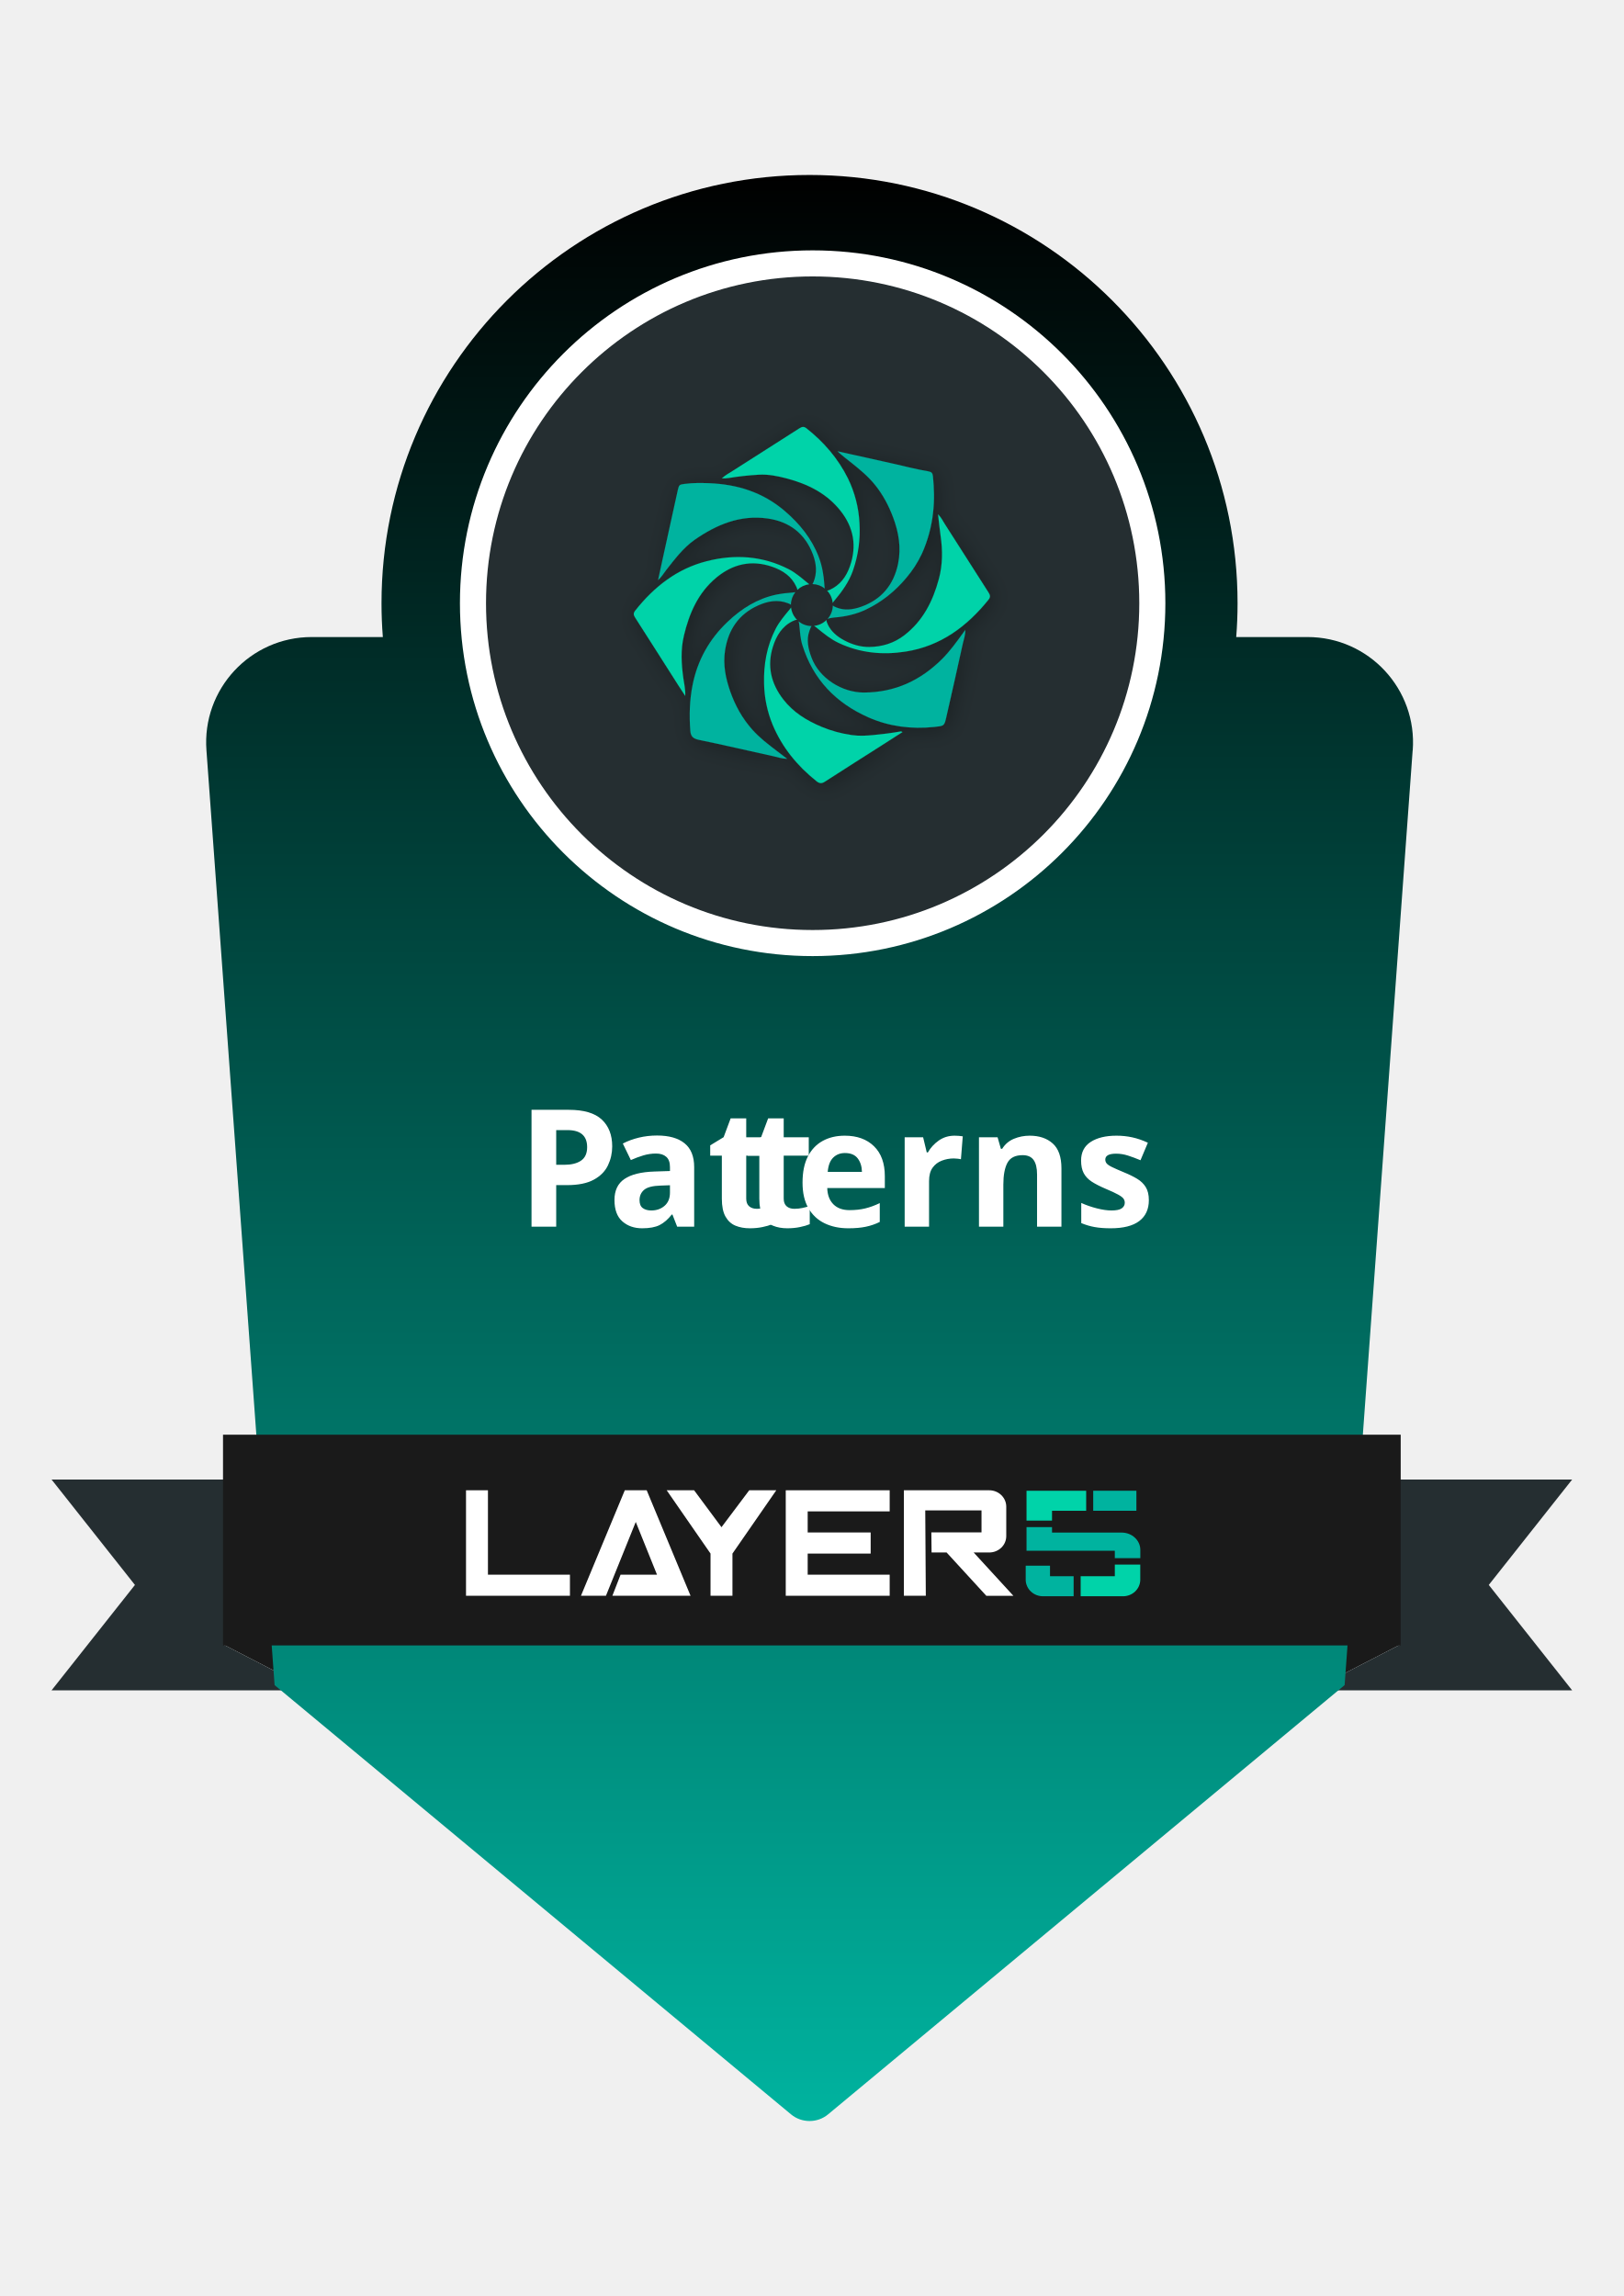
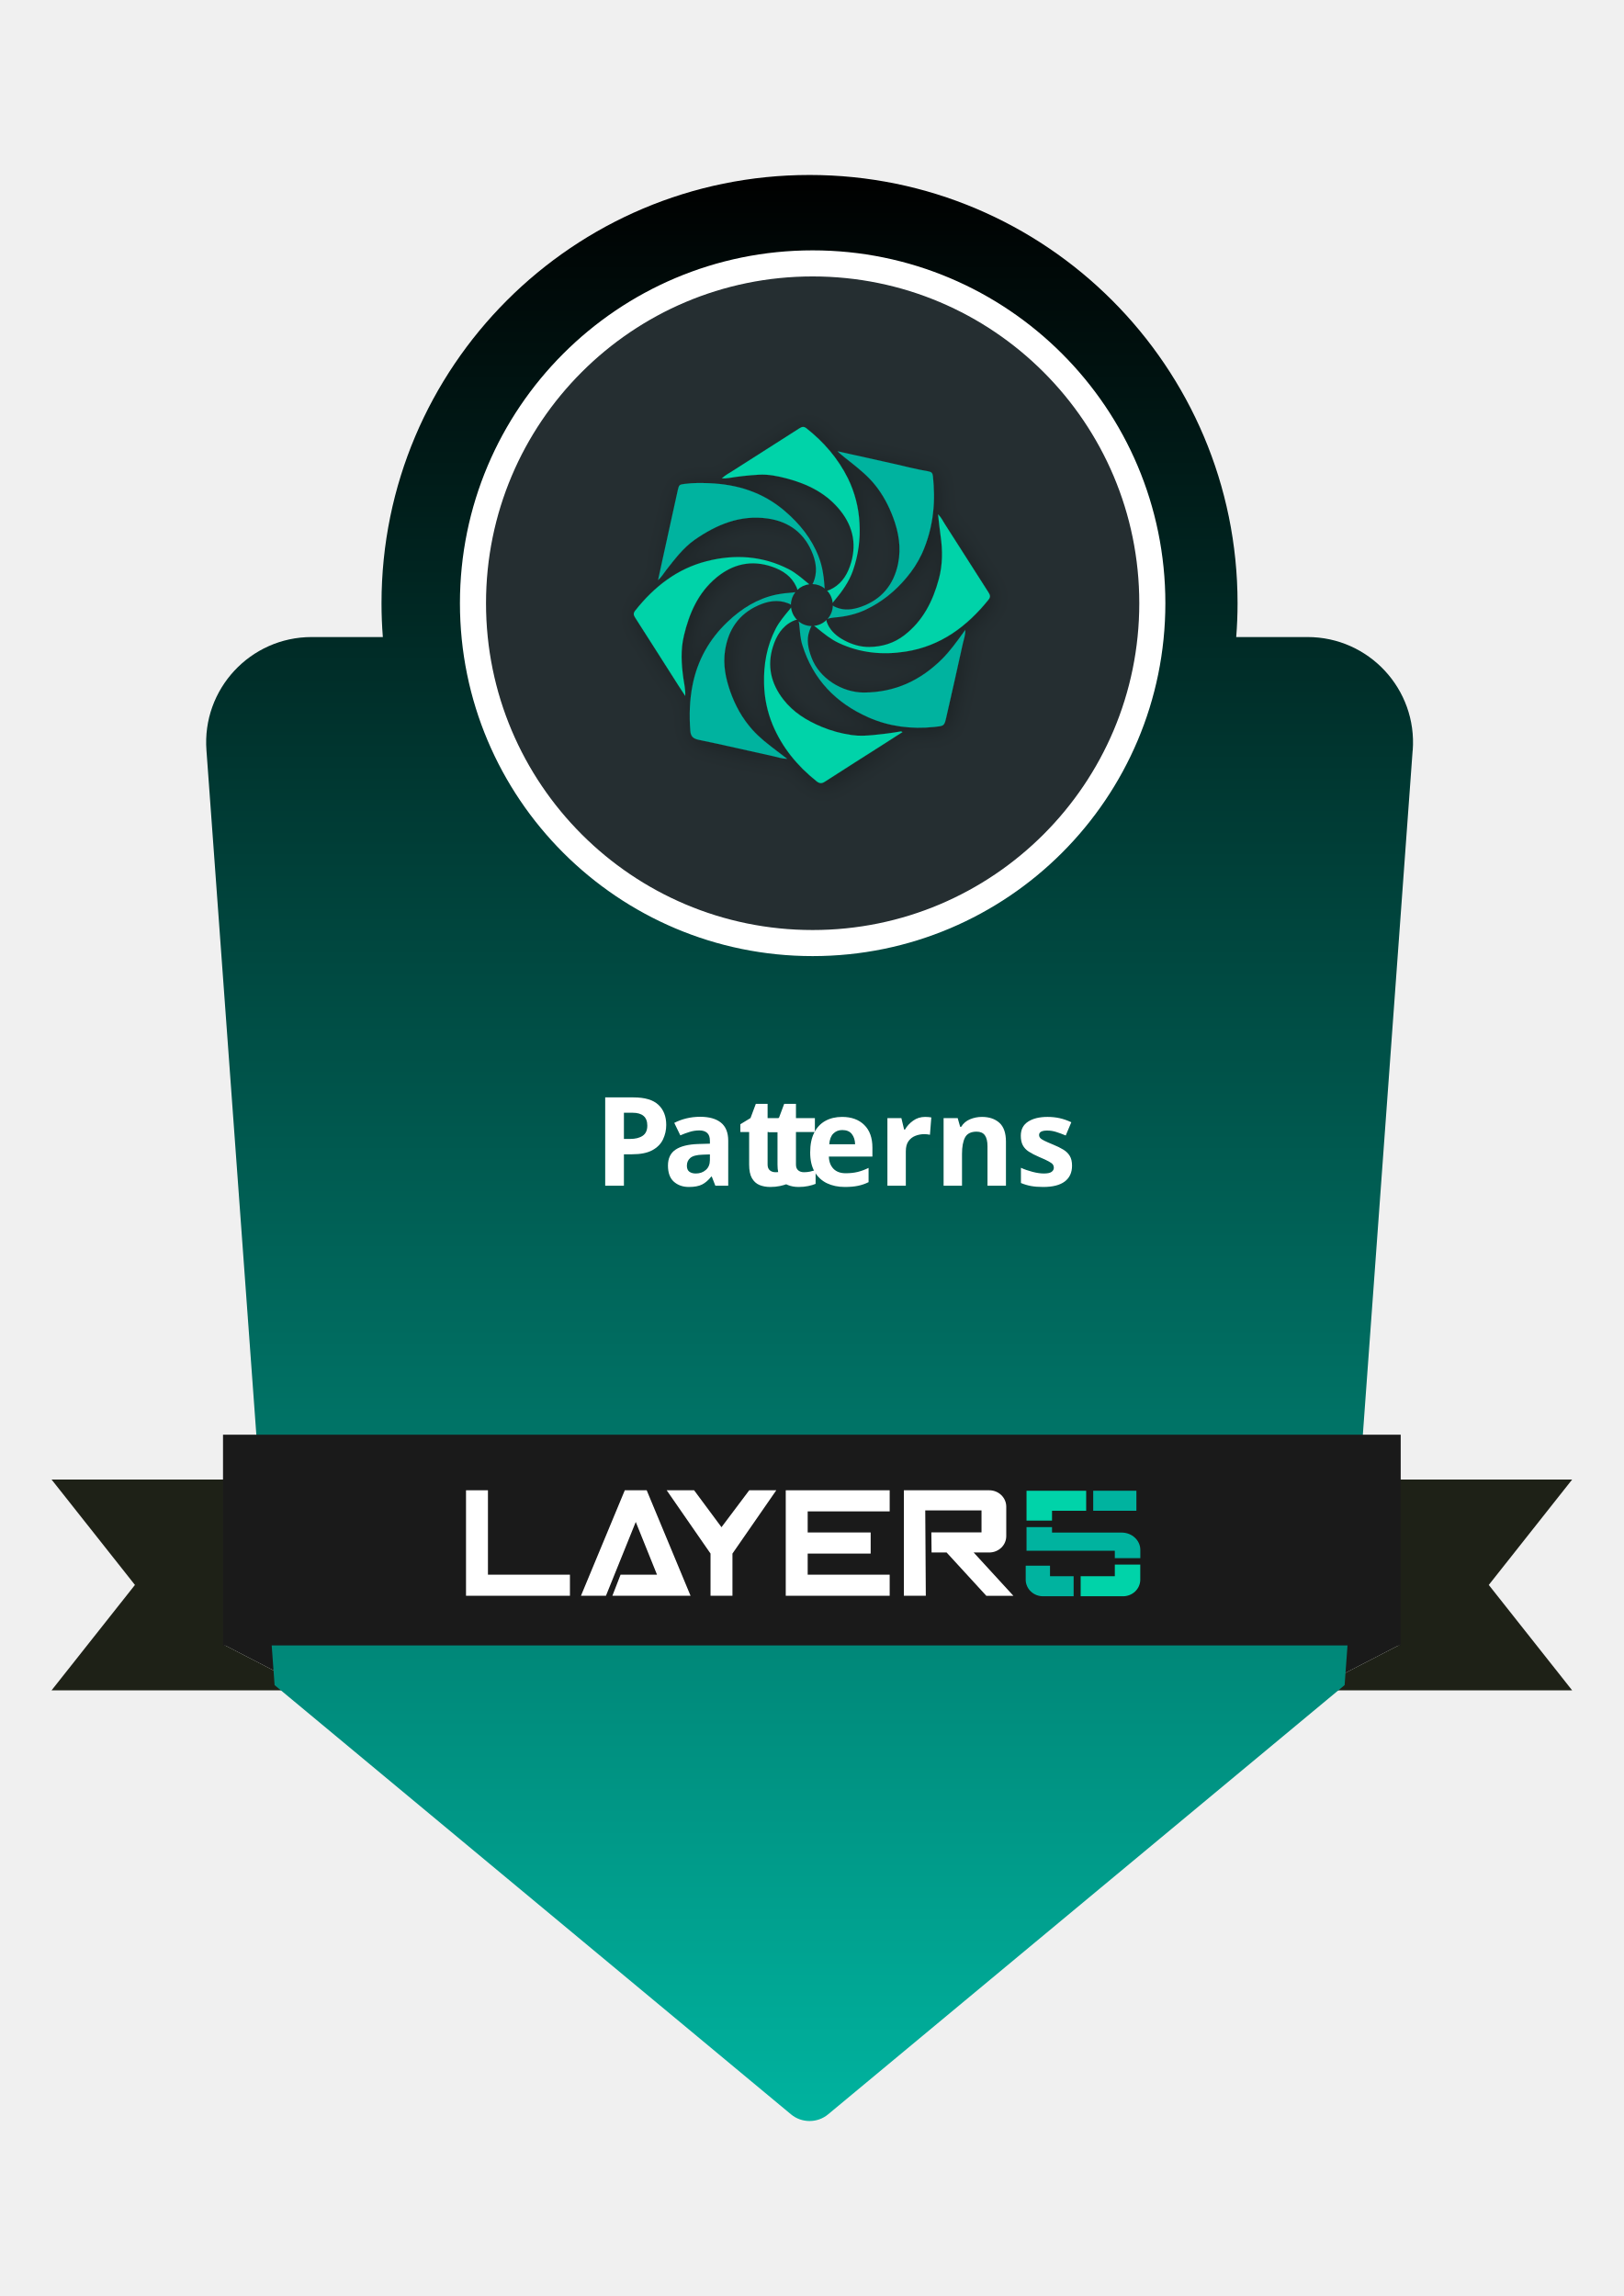
<svg xmlns="http://www.w3.org/2000/svg" id="Layer_1" data-name="Layer 1" viewBox="0 0 595.28 841.89">
  <defs>
    <style>
      .cls-1 {
        fill: #00b39f;
      }

-       .cls-2, .cls-3 {
+       .cls-2 {
+         letter-spacing: -.02em;
+       }
+ 
+       .cls-3, .cls-4 {
        fill: #fff;
      }

-       .cls-4, .cls-5 {
-         fill: #252e31;
+       .cls-5 {
+         filter: url(#drop-shadow-1);
      }

      .cls-6 {
+         clip-path: url(#clippath-1);
+       }
+ 
+       .cls-7 {
+         fill: #00d3a9;
+       }
+ 
+       .cls-8 {
+         clip-path: url(#clippath);
+       }
+ 
+       .cls-9 {
+         fill: #a20e30;
+       }
+ 
+       .cls-10 {
+         fill: #1e2117;
+       }
+ 
+       .cls-11 {
+         fill: none;
+       }
+ 
+       .cls-12 {
        letter-spacing: -.03em;
      }

-       .cls-7 {
-         filter: url(#drop-shadow-1);
-       }
- 
-       .cls-8 {
-         clip-path: url(#clippath-1);
-       }
- 
-       .cls-9 {
-         letter-spacing: -.02em;
-       }
- 
-       .cls-10 {
-         letter-spacing: 0em;
-       }
- 
-       .cls-11 {
-         fill: #00d3a9;
-       }
- 
-       .cls-12 {
-         clip-path: url(#clippath);
-       }
- 
      .cls-13 {
-         fill: #a20e30;
-       }
- 
-       .cls-14 {
-         fill: none;
-       }
- 
-       .cls-5 {
+         fill: #252e31;
        stroke: #fff;
        stroke-width: 9.56px;
      }

-       .cls-15 {
+       .cls-14 {
        fill: #1a1a1a;
      }

-       .cls-16 {
+       .cls-15 {
        fill: url(#linear-gradient);
      }

-       .cls-3 {
+       .cls-4 {
        font-family: QanelasSoft-SemiBold, 'Qanelas Soft';
-         font-size: 60px;
+         font-size: 45.37px;
        font-weight: 600;
      }
    </style>
    <clipPath id="clippath">
-       <rect class="cls-14" x="18.91" y="64.17" width="557.46" height="713.56" />
+       <rect class="cls-11" x="18.91" y="64.17" width="557.47" height="713.56" />
    </clipPath>
    <linearGradient id="linear-gradient" x1="296.79" y1="777.94" x2="296.79" y2="64.39" gradientTransform="translate(0 842.11) scale(1 -1)" gradientUnits="userSpaceOnUse">
      <stop offset="0" stop-color="#000" />
      <stop offset="1" stop-color="#00b39f" />
    </linearGradient>
    <filter id="drop-shadow-1" filterUnits="userSpaceOnUse">
      <feOffset dx="1" dy="1" />
      <feGaussianBlur result="blur" stdDeviation="4" />
      <feFlood flood-color="#000" flood-opacity=".3" />
      <feComposite in2="blur" operator="in" />
      <feComposite in="SourceGraphic" />
    </filter>
    <clipPath id="clippath-1">
-       <rect class="cls-14" x="232.33" y="156.55" width="130.61" height="130.61" />
+       <rect class="cls-11" x="232.33" y="156.55" width="130.61" height="130.61" />
    </clipPath>
  </defs>
  <g id="Patterns">
-     <g class="cls-12">
+     <g class="cls-8">
      <g>
-         <path class="cls-15" d="m480.86,602.94v16.86l32.66-16.86h-32.66Z" />
-         <path class="cls-15" d="m114.42,619.8v-16.86h-32.66l32.66,16.86Z" />
-         <path class="cls-4" d="m576.37,542.52H18.91l30.56,38.64-30.56,38.64h95.51l-32.66-16.86h32.66v-19.01h366.44v19.01h32.66l-32.66,16.86h95.51l-30.56-38.64,30.56-38.64Z" />
-         <path class="cls-16" d="m517.9,275.16l-24.94,342.73-189.33,157.36c-3.92,3.3-9.75,3.3-13.67,0l-189.29-157.36-24.98-342.73c-1.69-22.44,16.06-41.57,38.57-41.57h26.1c-.33-4.09-.49-8.22-.49-12.4,0-86.74,70.28-157.03,156.92-157.03s156.92,70.29,156.92,157.03c0,4.17-.17,8.31-.49,12.4h26.14c22.51,0,40.26,19.13,38.57,41.57Z" />
-         <path class="cls-5" d="m297.93,345.8c68.78,0,124.53-55.79,124.53-124.61s-55.75-124.61-124.53-124.61-124.53,55.79-124.53,124.61,55.75,124.61,124.53,124.61Z" />
-         <g class="cls-7">
-           <g class="cls-8">
+         <path class="cls-14" d="m480.86,602.94v16.86l32.66-16.86h-32.66Z" />
+         <path class="cls-14" d="m114.42,619.8v-16.86h-32.66l32.66,16.86Z" />
+         <path class="cls-10" d="m576.37,542.52H18.91l30.56,38.64-30.56,38.64h95.51l-32.66-16.86h32.66v-19.01h366.44v19.01h32.66l-32.66,16.86h95.51l-30.56-38.64,30.56-38.64Z" />
+         <path class="cls-15" d="m517.9,275.16l-24.94,342.73-189.33,157.36c-3.92,3.3-9.75,3.3-13.67,0l-189.29-157.36-24.98-342.73c-1.69-22.44,16.06-41.57,38.57-41.57h26.1c-.33-4.09-.49-8.22-.49-12.4,0-86.74,70.28-157.03,156.92-157.03s156.92,70.29,156.92,157.03c0,4.17-.17,8.31-.49,12.4h26.14c22.51,0,40.26,19.13,38.57,41.57Z" />
+         <path class="cls-13" d="m297.93,345.8c68.78,0,124.53-55.79,124.53-124.61s-55.75-124.61-124.53-124.61-124.53,55.79-124.53,124.61,55.75,124.61,124.53,124.61Z" />
+         <g class="cls-5">
+           <g class="cls-6">
            <g>
              <path class="cls-1" d="m320.87,177.88c2.86,3.57,4.96,7.57,6.56,11.83,2.07,5.48,3.01,11.19,1.83,16.97-1.59,7.76-6.12,13.23-13.71,15.86-2.95,1.02-6.01,1.43-9.05.15-.42-.15-.81-.36-1.17-.64-.04,1.81-.72,3.55-1.92,4.9.4-.18.82-.3,1.25-.36.42-.08.86-.14,1.27-.17,4.06-.33,7.97-1.19,11.68-2.97,5.72-2.75,10.52-6.66,14.59-11.49,2.33-2.72,4.28-5.74,5.8-8.98,2.14-4.78,3.52-9.87,4.08-15.08.53-4.49.39-8.9-.06-13.35-.11-1.07-.57-1.52-1.54-1.69-2.48-.44-4.96-.94-7.4-1.53-6.37-1.55-12.8-2.86-19.19-4.34-2.27-.53-4.55-1.01-6.83-1.51,1.67,1.59,3.46,2.91,5.2,4.3,3.08,2.46,6.12,4.98,8.6,8.1Z" />
-               <path class="cls-11" d="m250.7,233.16c1.95-8.22,5.19-15.77,11.86-21.33,6.08-5.06,12.97-6.64,20.55-4.01,3.83,1.33,7.11,3.47,8.86,7.37.17.34.3.71.37,1.09,1.19-1.14,2.71-1.86,4.35-2.06-.1-.07-.2-.14-.32-.23-2.33-1.88-4.54-3.92-7.25-5.3-9.62-4.9-19.72-5.54-29.99-2.92-10.89,2.77-19.31,9.38-26.21,18.08-.78.98-.71,1.61-.08,2.59,5.36,8.34,10.66,16.71,15.98,25.07.7,1.11,1.43,2.2,2.4,3.66.1-2.47-.42-4.44-.69-6.42-.73-5.21-1.06-10.41.18-15.59Z" />
-               <path class="cls-11" d="m267.09,175.29c3.7-.62,7.43-1.03,11.17-1.24,3.4-.19,6.72.48,10.02,1.34,7.78,2.04,14.75,5.44,19.86,11.89,4.88,6.14,6.06,13.04,3.43,20.43-1.34,3.78-3.6,6.92-7.47,8.62-.27.13-.56.21-.86.23,1.16,1.23,1.88,2.82,2.04,4.5.17-.28.37-.55.59-.79,2.83-3.37,5.4-6.91,6.86-11.13,1.93-5.54,2.73-11.4,2.37-17.25-.28-5.72-1.72-11.33-4.24-16.47-3.61-7.29-8.81-13.29-15.16-18.34-.95-.75-1.63-.66-2.62-.03-8.18,5.26-16.41,10.45-24.58,15.68-1.27.81-2.63,1.52-3.86,2.67.82.05,1.64.01,2.45-.12Z" />
+               <path class="cls-7" d="m250.7,233.16c1.95-8.22,5.19-15.77,11.86-21.33,6.08-5.06,12.97-6.64,20.55-4.01,3.83,1.33,7.11,3.47,8.86,7.37.17.34.3.71.37,1.09,1.19-1.14,2.71-1.86,4.35-2.06-.1-.07-.2-.14-.32-.23-2.33-1.88-4.54-3.92-7.25-5.3-9.62-4.9-19.72-5.54-29.99-2.92-10.89,2.77-19.31,9.38-26.21,18.08-.78.98-.71,1.61-.08,2.59,5.36,8.34,10.66,16.71,15.98,25.07.7,1.11,1.43,2.2,2.4,3.66.1-2.47-.42-4.44-.69-6.42-.73-5.21-1.06-10.41.18-15.59Z" />
+               <path class="cls-7" d="m267.09,175.29c3.7-.62,7.43-1.03,11.17-1.24,3.4-.19,6.72.48,10.02,1.34,7.78,2.04,14.75,5.44,19.86,11.89,4.88,6.14,6.06,13.04,3.43,20.43-1.34,3.78-3.6,6.92-7.47,8.62-.27.13-.56.21-.86.23,1.16,1.23,1.88,2.82,2.04,4.5.17-.28.37-.55.59-.79,2.83-3.37,5.4-6.91,6.86-11.13,1.93-5.54,2.73-11.4,2.37-17.25-.28-5.72-1.72-11.33-4.24-16.47-3.61-7.29-8.81-13.29-15.16-18.34-.95-.75-1.63-.66-2.62-.03-8.18,5.26-16.41,10.45-24.58,15.68-1.27.81-2.63,1.52-3.86,2.67.82.05,1.64.01,2.45-.12Z" />
              <path class="cls-1" d="m244.11,209.18c3.22-4.07,6.29-8.28,10.62-11.3,8.01-5.56,16.66-9.16,26.61-7.78,8.01,1.12,13.8,5.49,16.7,13.22,1.24,3.32,1.63,6.75.18,10.18-.09.23-.21.45-.35.66,1.64.04,3.23.61,4.53,1.63-.04-.11-.06-.23-.08-.34-.08-.42-.08-.86-.11-1.28-.25-3.38-.81-6.69-2.02-9.89-2.58-6.78-6.98-12.16-12.41-16.84-8.01-6.9-17.45-9.86-27.82-10.26-2.94-.11-5.89-.14-8.84.24-2.04.27-2.19.29-2.63,2.29-1.89,8.65-3.79,17.29-5.7,25.93-.49,2.25-.98,4.51-1.53,7.08,1.31-1.18,1.99-2.44,2.86-3.54Z" />
-               <path class="cls-11" d="m362.46,217.34c-5.38-8.38-10.7-16.8-16.07-25.18-.71-1.11-1.28-2.35-2.48-3.58.34,2.92.59,5.47.95,8,.75,5.28.75,10.51-.65,15.7-2.19,8.16-5.84,15.41-12.7,20.68-3.76,2.9-8.1,4.21-12.78,4.27-3.27.04-6.39-.9-9.29-2.46-2.53-1.36-4.68-3.12-5.96-5.77-.4-.84-.57-1.35-.44-1.69-1.23,1.23-2.85,2-4.58,2.19.45.29.88.61,1.29.96,2.41,1.95,4.8,3.91,7.63,5.25,7.87,3.74,16.19,4.54,24.66,3.2,12.77-2,22.45-9.19,30.38-19.05.72-.91.63-1.59.03-2.53Z" />
+               <path class="cls-7" d="m362.46,217.34c-5.38-8.38-10.7-16.8-16.07-25.18-.71-1.11-1.28-2.35-2.48-3.58.34,2.92.59,5.47.95,8,.75,5.28.75,10.51-.65,15.7-2.19,8.16-5.84,15.41-12.7,20.68-3.76,2.9-8.1,4.21-12.78,4.27-3.27.04-6.39-.9-9.29-2.46-2.53-1.36-4.68-3.12-5.96-5.77-.4-.84-.57-1.35-.44-1.69-1.23,1.23-2.85,2-4.58,2.19.45.29.88.61,1.29.96,2.41,1.95,4.8,3.91,7.63,5.25,7.87,3.74,16.19,4.54,24.66,3.2,12.77-2,22.45-9.19,30.38-19.05.72-.91.63-1.59.03-2.53Z" />
              <path class="cls-1" d="m345.53,241.5c-7.91,7.96-17.4,12.41-28.81,12.44-7.97.02-16.4-5.21-19.23-12.88-1.17-3.18-1.95-6.4-.74-9.75.32-.89.54-1.45.78-1.74-1.73-.02-3.41-.62-4.75-1.72.14.43.23.87.26,1.33.25,2.46.38,4.95,1.11,7.32,3.92,12.65,12.35,21.31,24.26,26.55,7.61,3.35,15.71,4.37,24.03,3.51,3.72-.39,3.74-.32,4.48-3.58,2.04-9,4.1-18,6.07-27.02.33-1.52.94-3.02.91-4.98-.47.63-.72.96-.96,1.31-2.31,3.2-4.64,6.42-7.42,9.22Z" />
              <path class="cls-1" d="m275.76,267.5c-3.63-4.08-6.23-8.79-8.03-13.9-1.72-4.89-2.73-9.91-1.91-15.15,1.19-7.61,5.05-13.29,12.15-16.46,3.43-1.54,7.07-2.27,10.81-.84.41.14.8.32,1.17.55.03-1.65.6-3.25,1.61-4.55-.3.06-.61.1-.92.12-2.04.13-4.06.38-6.07.77-6.93,1.47-12.68,5.1-17.74,9.89-6.74,6.36-11.09,14.1-12.91,23.24-1.11,5.55-1.26,11.12-.84,16.74.16,2.17,1.06,2.95,3.23,3.39,9.08,1.85,18.11,4.01,27.17,5.98,1.54.34,3.06.91,5.1.97-1.48-1.15-2.64-2.02-3.79-2.9-3.17-2.42-6.36-4.84-9.02-7.84Z" />
-               <path class="cls-11" d="m329.93,268.25c-3.23.57-6.48.97-9.73,1.28-2.66.26-5.37.39-7.98,0-3.77-.53-7.47-1.55-10.99-3.01-5.48-2.29-10.44-5.32-14.12-10.11-4.45-5.78-5.95-12.21-3.76-19.23,1.24-3.97,3.28-7.52,7.3-9.45.71-.34,1.21-.5,1.55-.45-1.21-1.21-1.98-2.79-2.19-4.48-.18.26-.37.5-.57.74-1.85,2.24-3.74,4.44-5.08,7.05-3.24,6.3-4.42,13-4.24,20.04.1,5.2,1.17,10.34,3.16,15.14,3.48,8.3,9.02,15.06,16.04,20.66,1.1.88,1.89.97,3.11.17,7.07-4.58,14.21-9.08,21.32-13.61,2.36-1.5,4.7-3.01,7.08-4.54-.12-.12-.26-.2-.43-.23-.16-.04-.33-.02-.48.03Z" />
+               <path class="cls-7" d="m329.93,268.25c-3.23.57-6.48.97-9.73,1.28-2.66.26-5.37.39-7.98,0-3.77-.53-7.47-1.55-10.99-3.01-5.48-2.29-10.44-5.32-14.12-10.11-4.45-5.78-5.95-12.21-3.76-19.23,1.24-3.97,3.28-7.52,7.3-9.45.71-.34,1.21-.5,1.55-.45-1.21-1.21-1.98-2.79-2.19-4.48-.18.26-.37.5-.57.74-1.85,2.24-3.74,4.44-5.08,7.05-3.24,6.3-4.42,13-4.24,20.04.1,5.2,1.17,10.34,3.16,15.14,3.48,8.3,9.02,15.06,16.04,20.66,1.1.88,1.89.97,3.11.17,7.07-4.58,14.21-9.08,21.32-13.61,2.36-1.5,4.7-3.01,7.08-4.54-.12-.12-.26-.2-.43-.23-.16-.04-.33-.02-.48.03Z" />
            </g>
          </g>
        </g>
-         <path class="cls-13" d="m114.42,583.9v19.01h366.44v-19.01H114.42Z" />
-         <path class="cls-15" d="m513.52,603.34H81.76v-77.27h431.76v77.27Z" />
-         <path class="cls-2" d="m178.89,546.45h-8.04v38.68h38.1v-7.73h-30.06v-30.95Z" />
-         <path class="cls-2" d="m229.06,546.45l-16.07,38.68h9.16l10.93-27.07,7.79,19.34h-13.36l-3,7.73h28.66l-16.08-38.68h-8.04Z" />
-         <path class="cls-2" d="m264.51,559.99l-10.04-13.54h-10.05l16.07,23.21v15.47h8.04v-15.47l16.07-23.21h-9.92l-10.17,13.54Z" />
-         <path class="cls-2" d="m288.07,552.54v32.59h38.1v-7.73h-30.06v-7.74h23.09v-7.74h-23.09v-7.73h30.06v-7.74h-38.1v6.09Z" />
-         <path class="cls-2" d="m339.22,553.83h20.62v8.05h-18.39l.08,7.38h5.51l14.57,15.89h9.92l-14.57-15.89h5.71c.82,0,1.63-.15,2.39-.46s1.45-.74,2.03-1.3c.58-.56,1.04-1.22,1.35-1.95.31-.73.47-1.51.47-2.3v-10.79c0-1.59-.66-3.12-1.83-4.25-1.17-1.13-2.76-1.76-4.42-1.76h-31.28v38.68h8.04l-.21-31.3Z" />
+         <path class="cls-9" d="m114.42,583.9v19.01h366.44v-19.01H114.42Z" />
+         <path class="cls-14" d="m513.52,603.34H81.76v-77.27h431.76v77.27Z" />
+         <path class="cls-3" d="m178.89,546.45h-8.04v38.68h38.1v-7.73h-30.06v-30.95Z" />
+         <path class="cls-3" d="m229.06,546.45l-16.07,38.68h9.16l10.93-27.07,7.79,19.34h-13.36l-3,7.73h28.66l-16.08-38.68h-8.04Z" />
+         <path class="cls-3" d="m264.51,559.99l-10.04-13.54h-10.05l16.07,23.21v15.47h8.04v-15.47l16.07-23.21h-9.92l-10.17,13.54Z" />
+         <path class="cls-3" d="m288.07,552.54v32.59h38.1v-7.73h-30.06v-7.74h23.09v-7.74h-23.09v-7.73h30.06v-7.74h-38.1v6.09Z" />
+         <path class="cls-3" d="m339.22,553.83h20.62v8.05h-18.39l.08,7.38h5.51l14.57,15.89h9.92l-14.57-15.89h5.71c.82,0,1.63-.15,2.39-.46s1.45-.74,2.03-1.3c.58-.56,1.04-1.22,1.35-1.95.31-.73.47-1.51.47-2.3v-10.79c0-1.59-.66-3.12-1.83-4.25-1.17-1.13-2.76-1.76-4.42-1.76h-31.28v38.68h8.04l-.21-31.3Z" />
        <path class="cls-1" d="m416.62,546.62h-15.83v7.34h15.83v-7.34Z" />
        <path class="cls-1" d="m418.06,571.34v-3.04c0-3.5-3.06-6.34-6.86-6.34h-25.51v-2h-9.35v8.66h32.37v2.71h9.35Z" />
-         <path class="cls-11" d="m385.69,557.57v-3.6h12.52v-7.34h-21.87v10.94h9.35Z" />
-         <path class="cls-11" d="m408.71,573.7v4.27h-12.52v7.34h15.43c1.68.03,3.29-.59,4.49-1.71,1.21-1.12,1.9-2.65,1.93-4.27v-5.63h-9.33Z" />
+         <path class="cls-7" d="m385.69,557.57v-3.6h12.52v-7.34h-21.87v10.94h9.35Z" />
+         <path class="cls-7" d="m408.71,573.7v4.27h-12.52v7.34h15.43c1.68.03,3.29-.59,4.49-1.71,1.21-1.12,1.9-2.65,1.93-4.27v-5.63h-9.33Z" />
        <path class="cls-1" d="m384.95,574.1v3.87h8.66v7.34h-11.14c-1.68.03-3.29-.59-4.5-1.71-1.2-1.12-1.9-2.66-1.93-4.27v-5.23h8.9Z" />
-         <text class="cls-3" transform="translate(189.46 449.79)">
-           <tspan class="cls-6" x="0" y="0">P</tspan>
-           <tspan class="cls-10" x="33.3" y="0">at</tspan>
-           <tspan class="cls-9" x="83.28" y="0">t</tspan>
-           <tspan x="102.06" y="0">erns</tspan>
-         </text>
      </g>
+       <text class="cls-4" transform="translate(217.8 434.78)">
+         <tspan class="cls-12" x="0" y="0">P</tspan>
+         <tspan x="25.18" y="0">at</tspan>
+         <tspan class="cls-2" x="62.98" y="0">t</tspan>
+         <tspan x="77.18" y="0">erns</tspan>
+       </text>
    </g>
  </g>
</svg>
